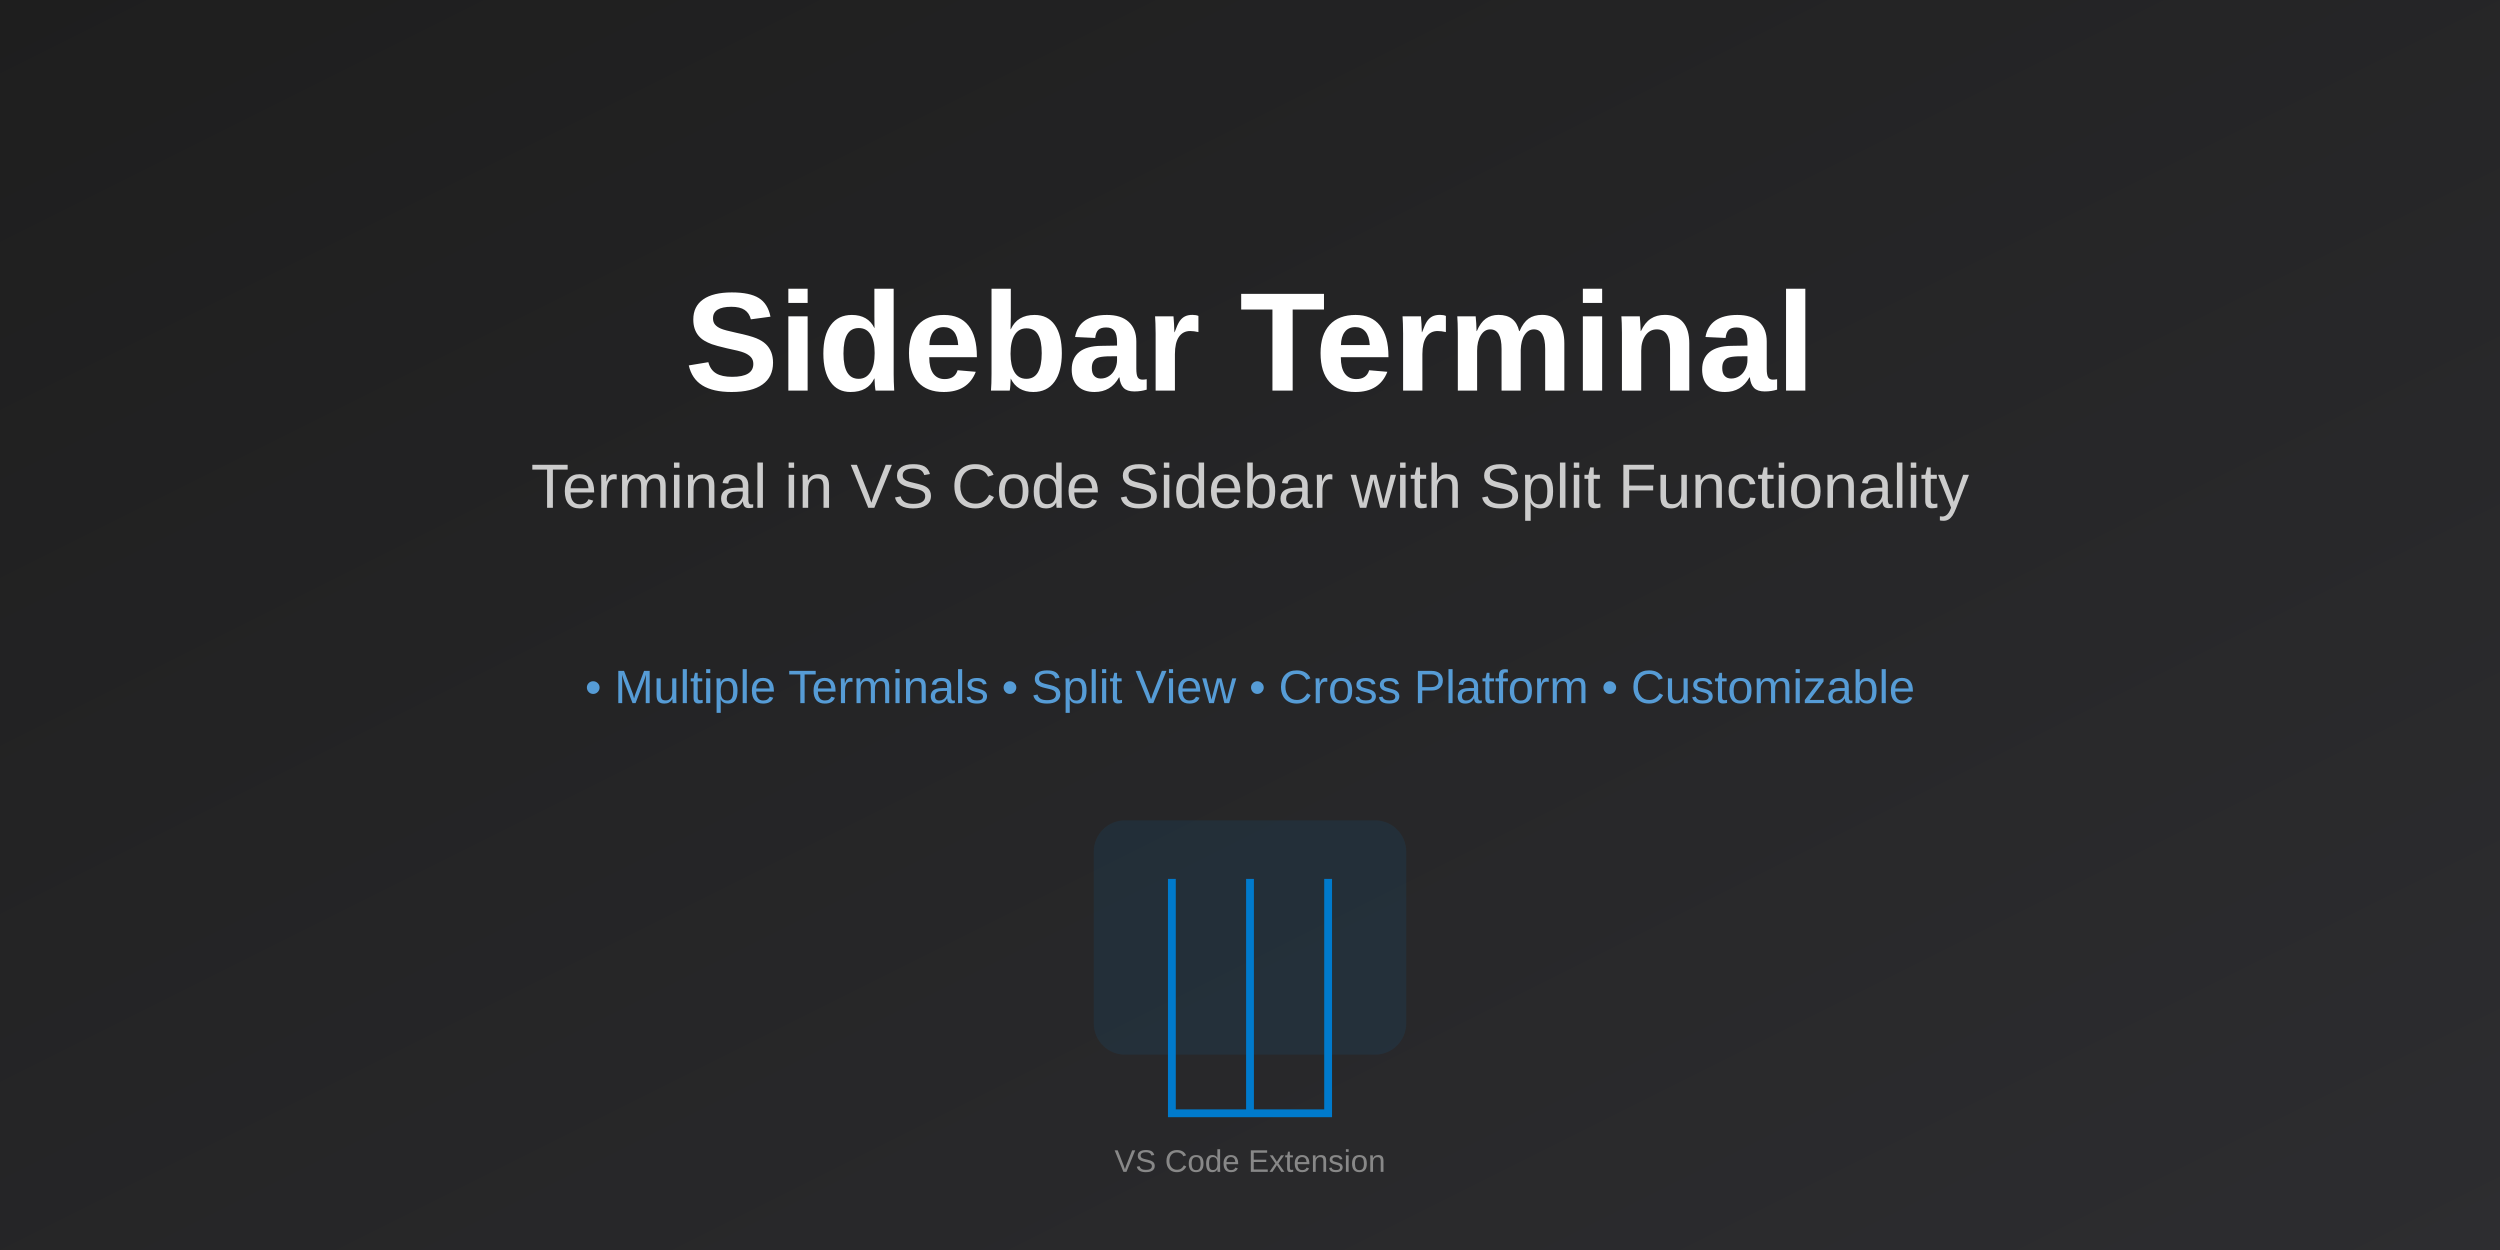
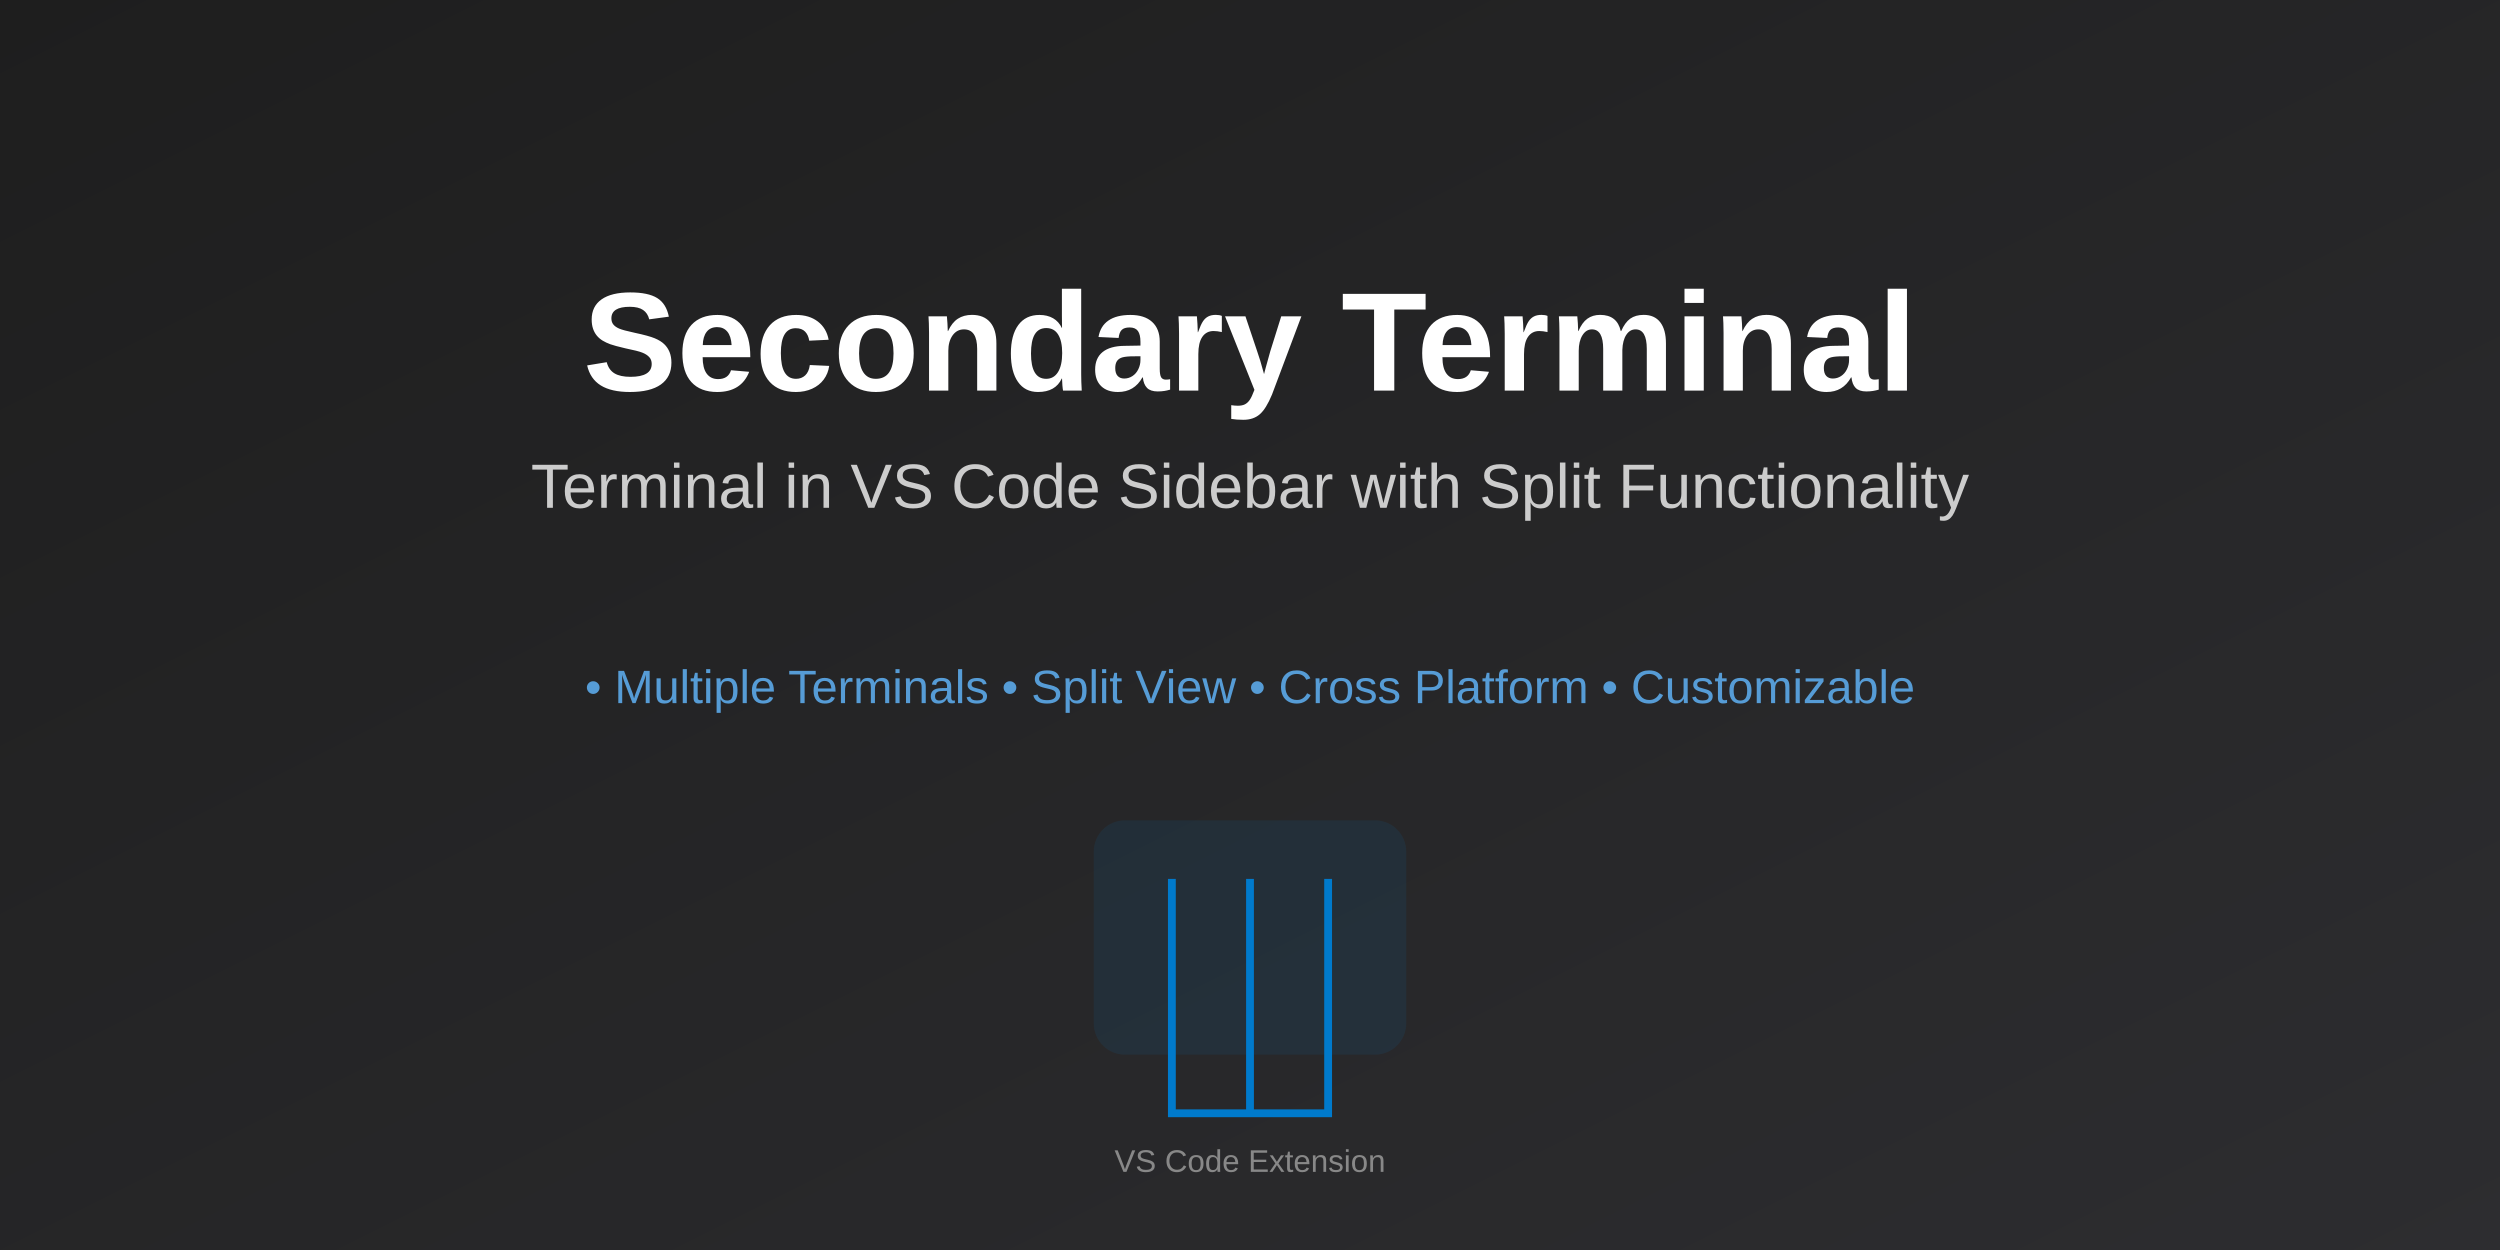
<svg xmlns="http://www.w3.org/2000/svg" width="1280" height="640" viewBox="0 0 1280 640">
  <defs>
    <linearGradient id="bg" x1="0%" y1="0%" x2="100%" y2="100%">
      <stop offset="0%" style="stop-color:#1e1e1e;stop-opacity:1" />
      <stop offset="100%" style="stop-color:#2d2d30;stop-opacity:1" />
    </linearGradient>
  </defs>
  <rect width="1280" height="640" fill="url(#bg)" />
  <text x="640" y="200" text-anchor="middle" font-family="Segoe UI, Arial, sans-serif" font-size="72" font-weight="bold" fill="#ffffff">
-     Sidebar Terminal
+     Secondary Terminal
  </text>
  <text x="640" y="260" text-anchor="middle" font-family="Segoe UI, Arial, sans-serif" font-size="32" fill="#cccccc">
    Terminal in VS Code Sidebar with Split Functionality
  </text>
  <text x="640" y="360" text-anchor="middle" font-family="Segoe UI, Arial, sans-serif" font-size="24" fill="#569cd6">
    • Multiple Terminals • Split View • Cross Platform • Customizable
  </text>
  <rect x="560" y="420" width="160" height="120" rx="16" fill="#007acc" opacity="0.1" />
  <path d="M600 450 L600 570 L680 570 L680 450 M640 450 L640 570" stroke="#007acc" stroke-width="4" fill="none" />
  <text x="640" y="600" text-anchor="middle" font-family="Segoe UI, Arial, sans-serif" font-size="16" fill="#888888">
    VS Code Extension
  </text>
</svg>
